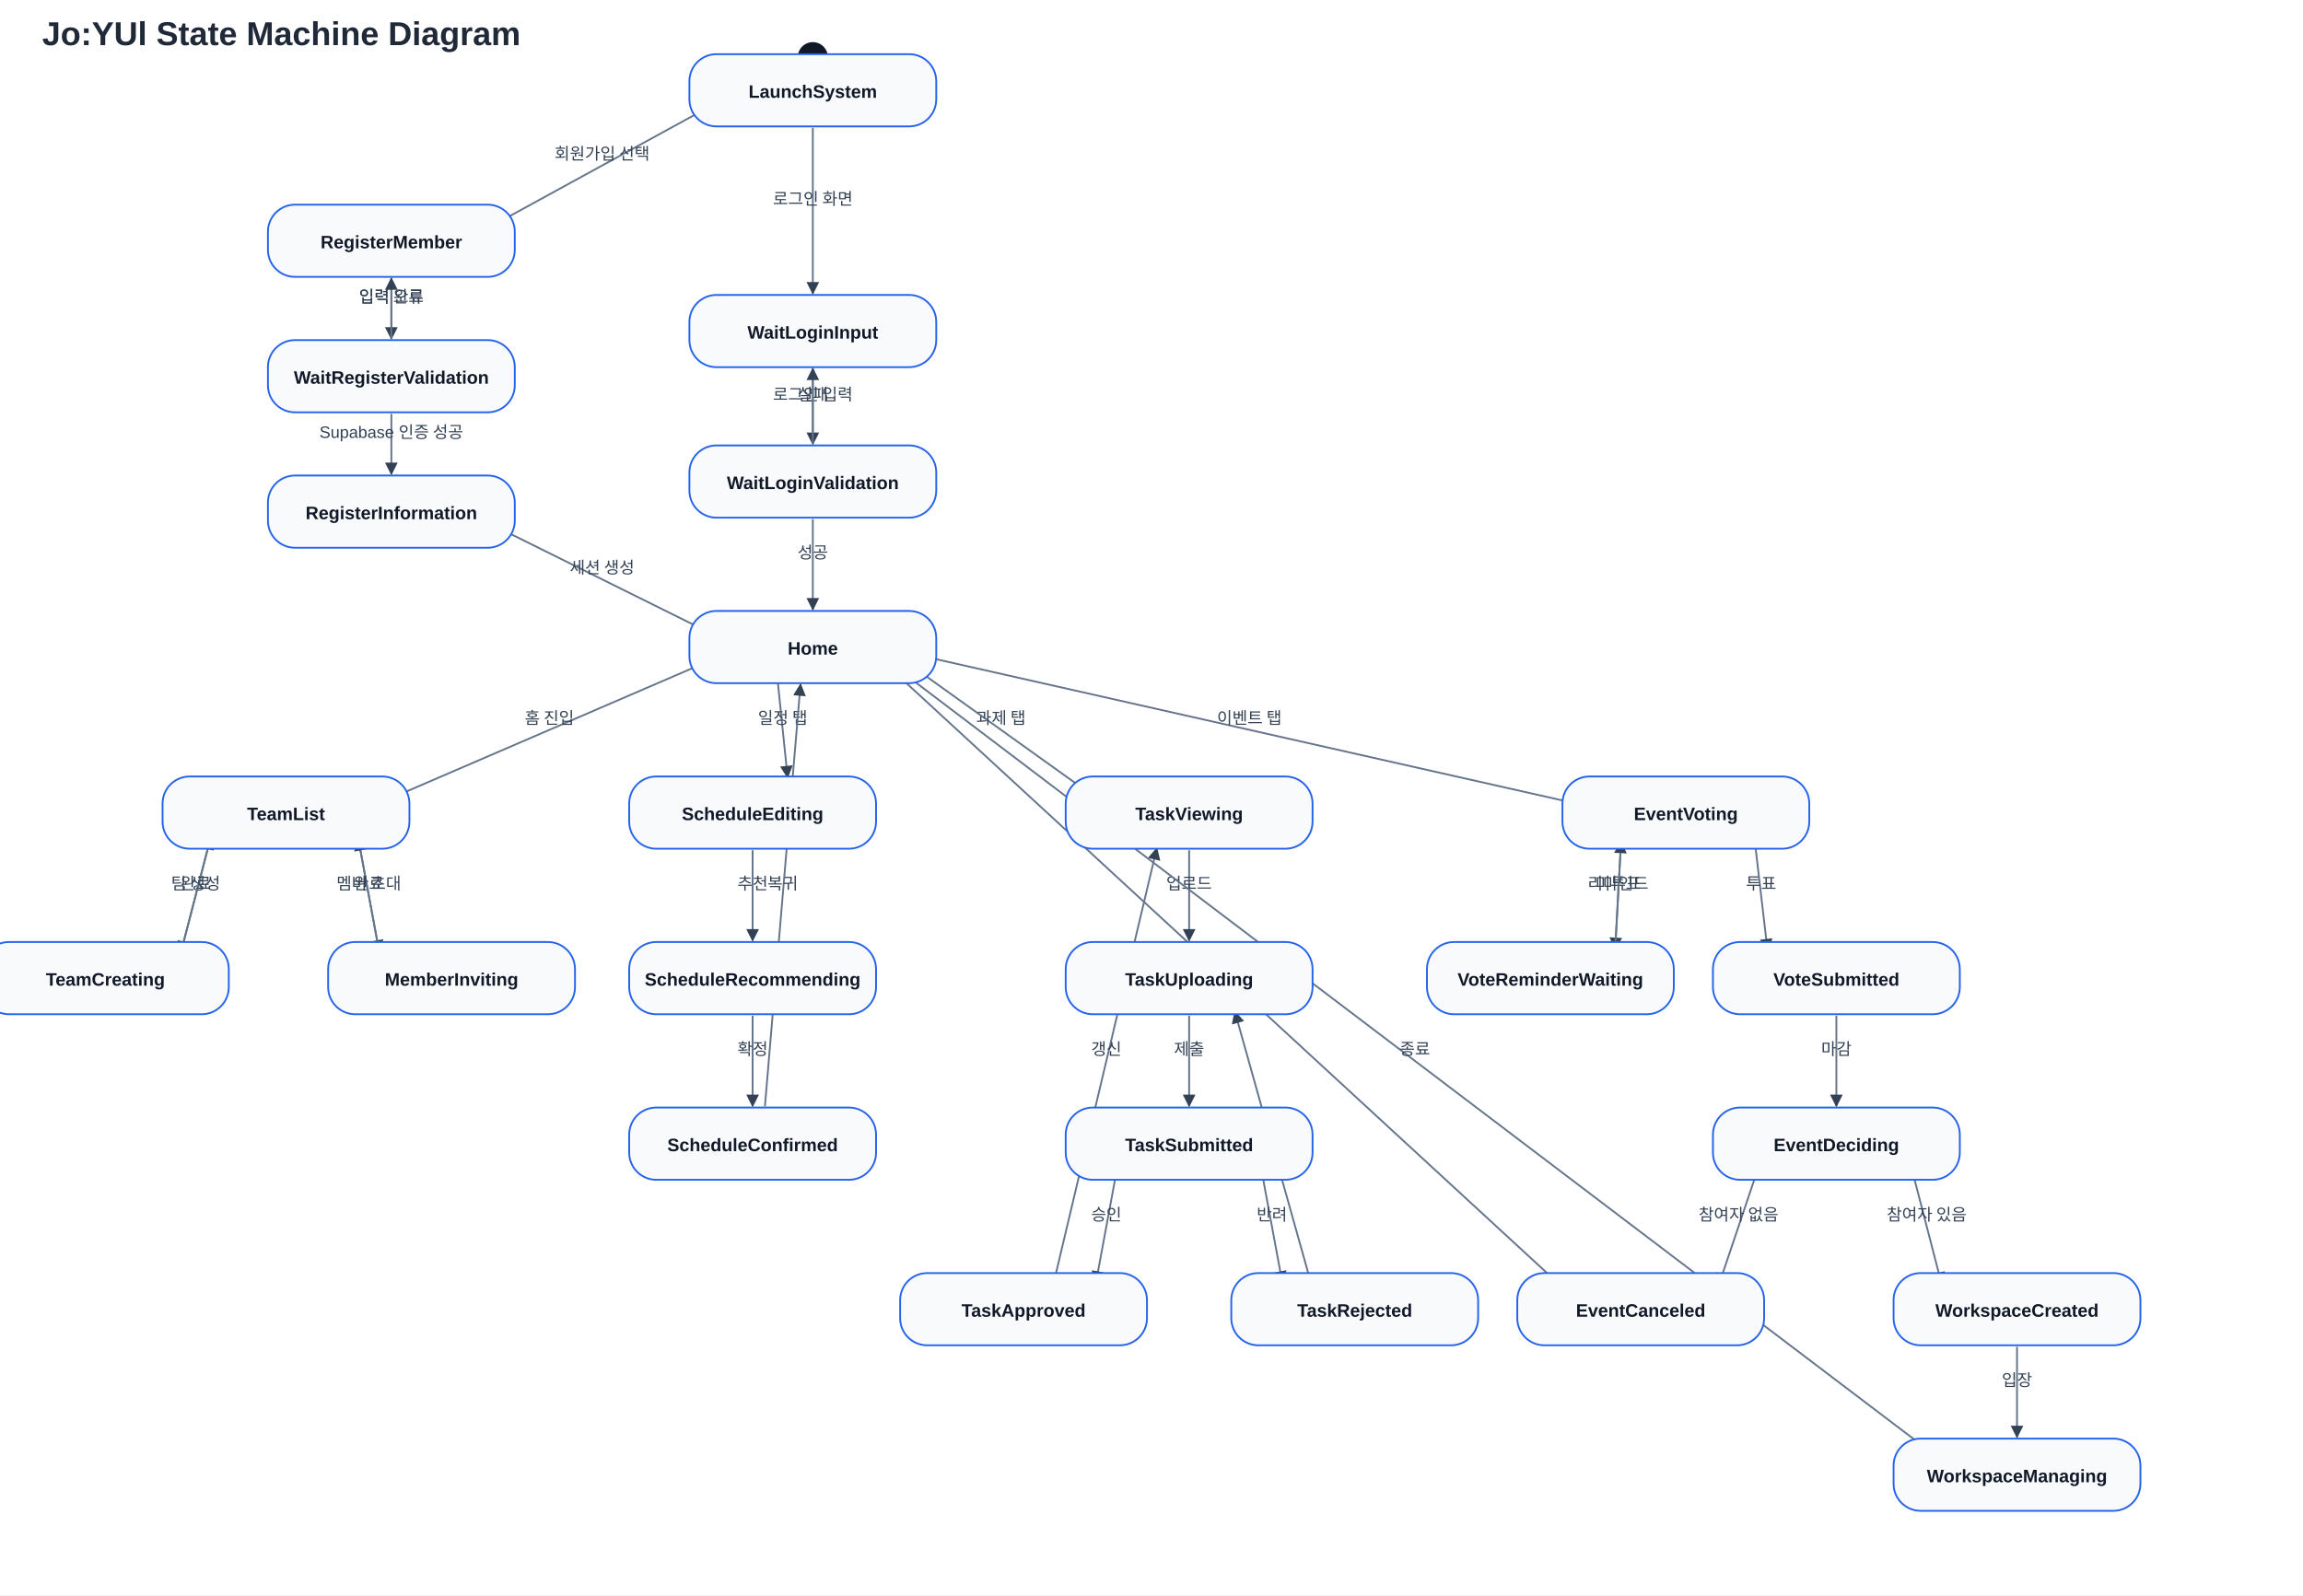
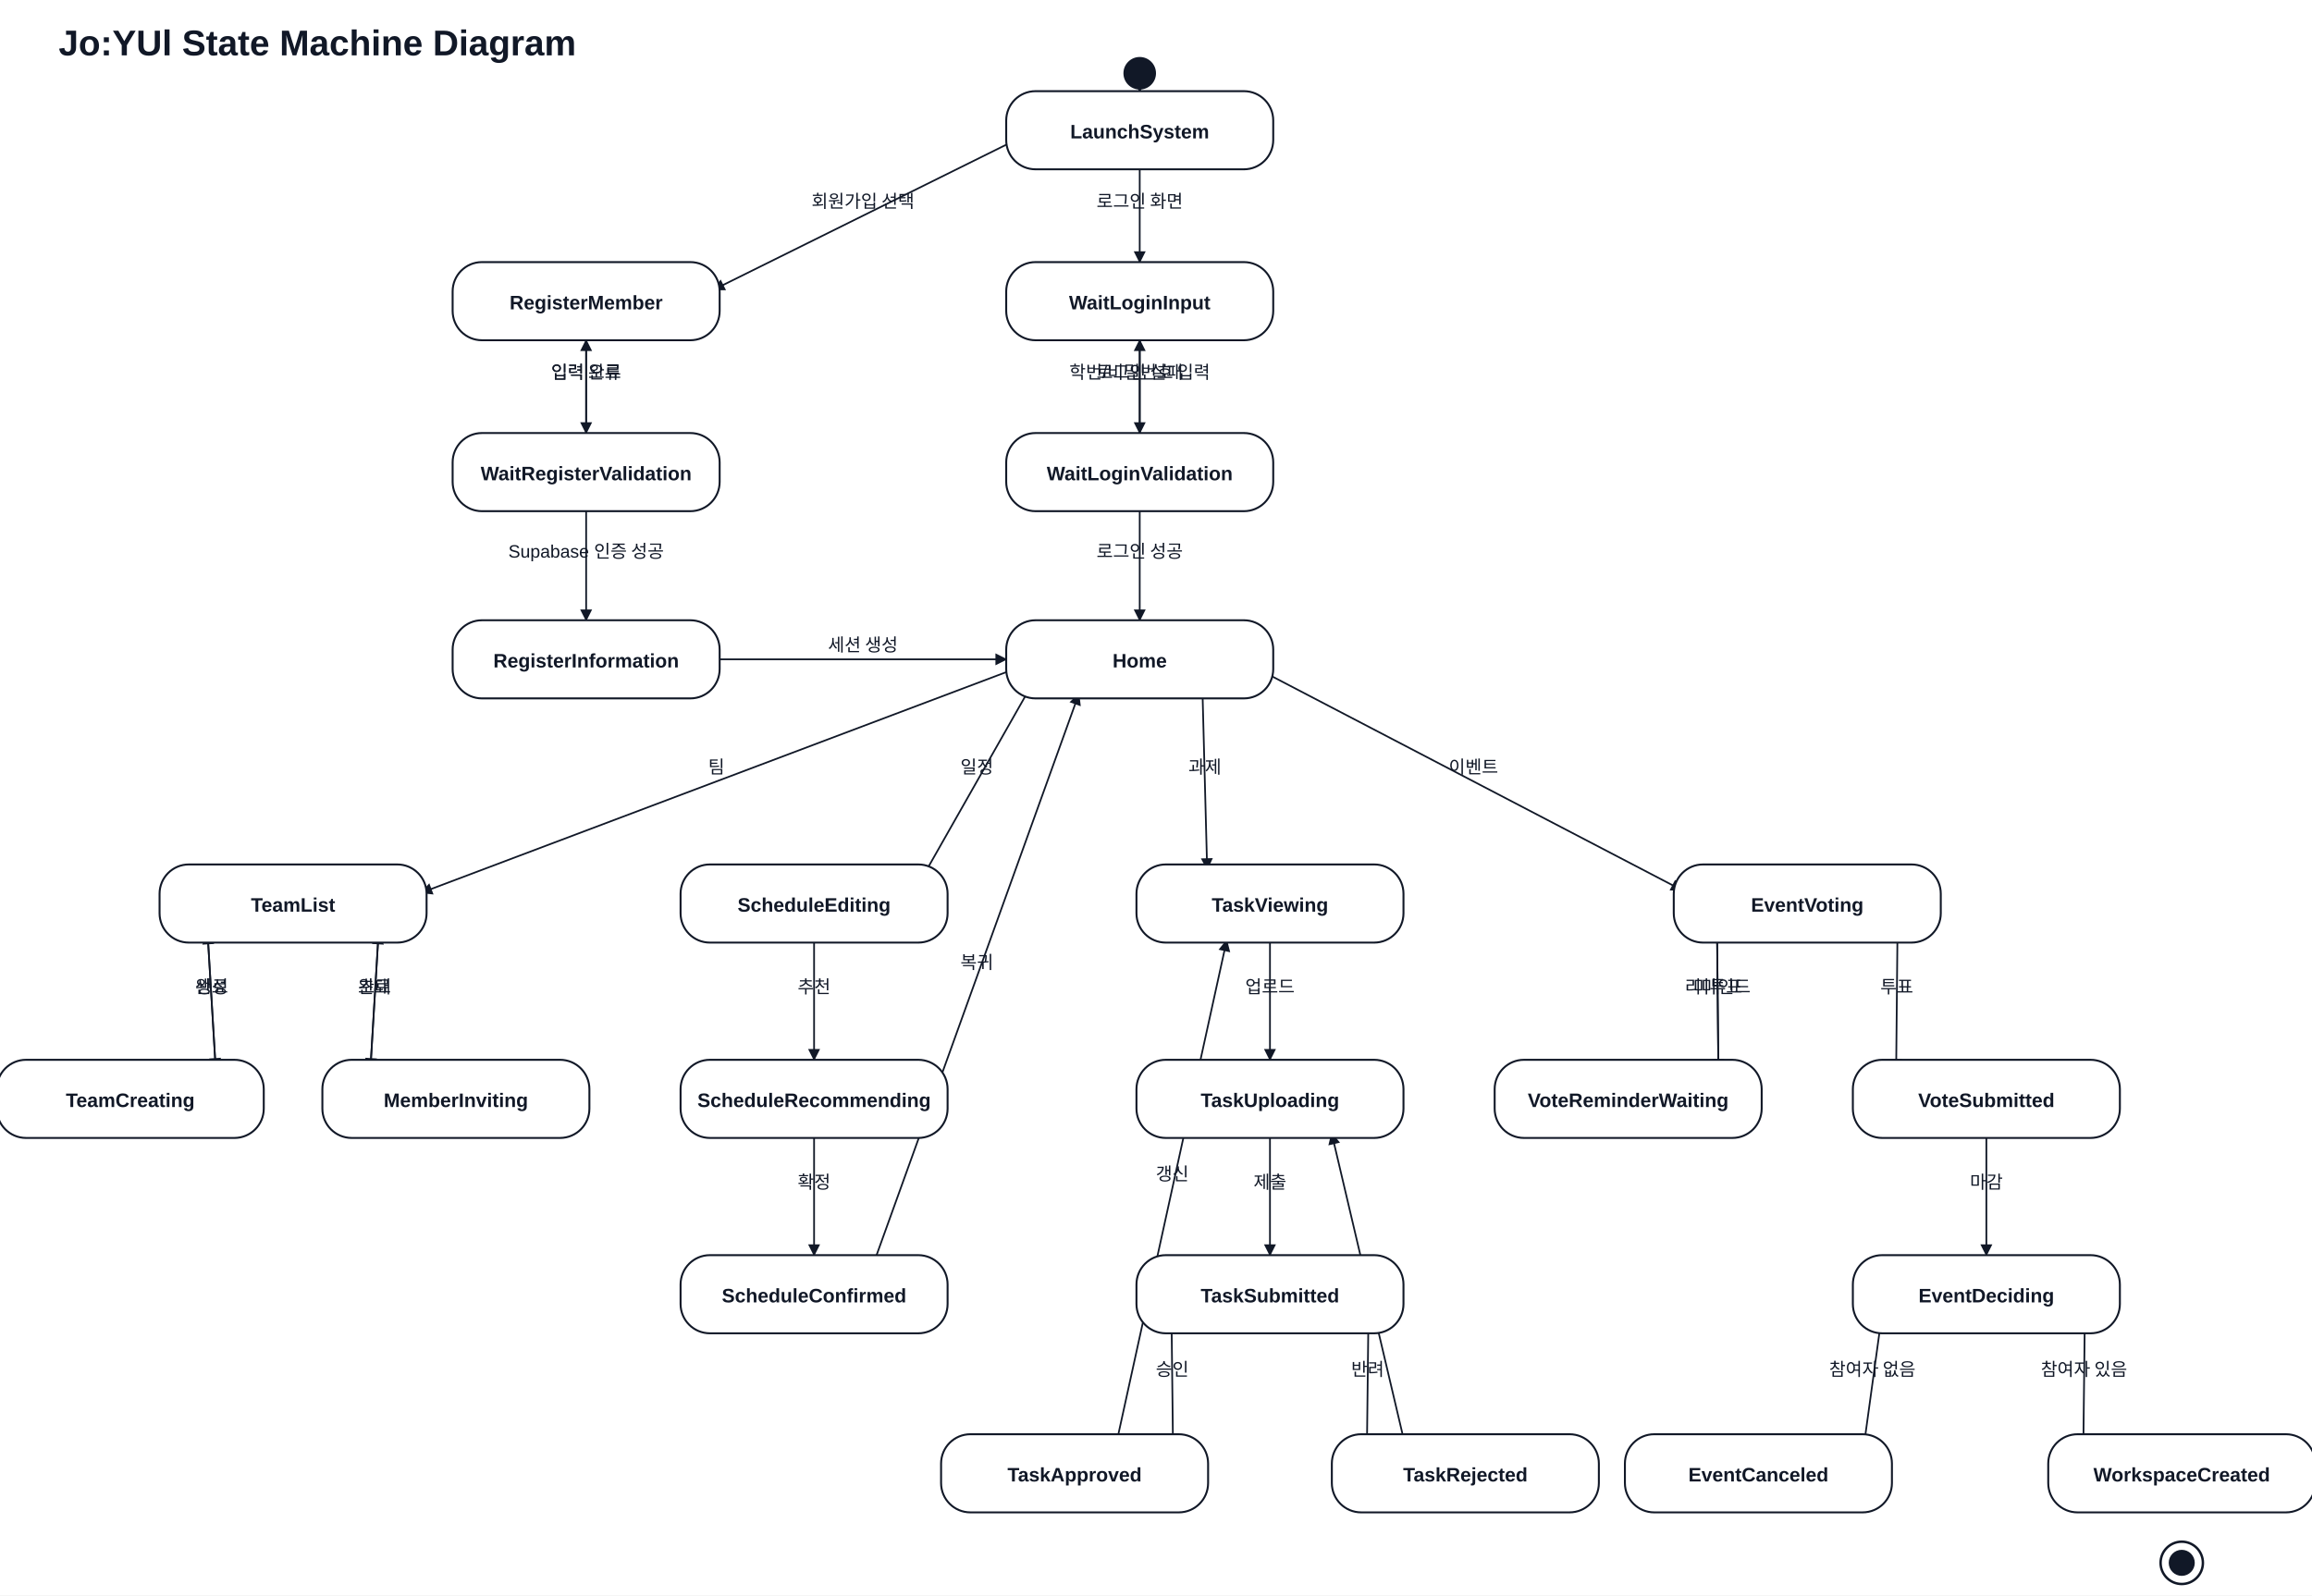
- <svg xmlns="http://www.w3.org/2000/svg" width="1530" height="1060" viewBox="0 0 1530 1060">
+ <svg xmlns="http://www.w3.org/2000/svg" width="1420" height="980" viewBox="0 0 1420 980">
  <defs>
-     <marker id="arrow" viewBox="0 0 10 10" refX="9" refY="5" markerWidth="7" markerHeight="7" orient="auto-start-reverse">
-       <path d="M0 0 L10 5 L0 10 z" fill="#334155" />
+     <marker id="arrow" viewBox="0 0 10 10" refX="9" refY="5" markerWidth="7" markerHeight="7" orient="auto">
+       <path d="M0 0 L10 5 L0 10 z" fill="#111827" />
    </marker>
  </defs>
  <rect width="100%" height="100%" fill="#ffffff" />
-   <text x="28" y="30" font-family="Arial, sans-serif" font-size="22" font-weight="700" fill="#1f2937">Jo:YUl State Machine Diagram</text>
-   <circle cx="540" cy="38" r="10" fill="#111827" />
-   <line x1="475.962" y1="68.408" x2="324.038" y2="151.592" stroke="#64748b" stroke-width="1.2" marker-end="url(#arrow)" />
-   <text x="400" y="106" text-anchor="middle" font-family="Arial, sans-serif" font-size="11" fill="#334155">회원가입 선택</text>
-   <line x1="260" y1="185" x2="260" y2="225" stroke="#64748b" stroke-width="1.2" marker-end="url(#arrow)" />
-   <text x="260" y="201" text-anchor="middle" font-family="Arial, sans-serif" font-size="11" fill="#334155">입력 완료</text>
-   <line x1="260" y1="225" x2="260" y2="185" stroke="#64748b" stroke-width="1.2" marker-end="url(#arrow)" />
-   <text x="260" y="201" text-anchor="middle" font-family="Arial, sans-serif" font-size="11" fill="#334155">입력 오류</text>
-   <line x1="260" y1="275" x2="260" y2="315" stroke="#64748b" stroke-width="1.2" marker-end="url(#arrow)" />
-   <text x="260" y="291" text-anchor="middle" font-family="Arial, sans-serif" font-size="11" fill="#334155">Supabase 인증 성공</text>
-   <line x1="324.738" y1="347.65" x2="475.262" y2="422.35" stroke="#64748b" stroke-width="1.2" marker-end="url(#arrow)" />
-   <text x="400" y="381" text-anchor="middle" font-family="Arial, sans-serif" font-size="11" fill="#334155">세션 생성</text>
-   <line x1="540" y1="85" x2="540" y2="195" stroke="#64748b" stroke-width="1.2" marker-end="url(#arrow)" />
-   <text x="540" y="136" text-anchor="middle" font-family="Arial, sans-serif" font-size="11" fill="#334155">로그인 화면</text>
-   <line x1="540" y1="245" x2="540" y2="295" stroke="#64748b" stroke-width="1.2" marker-end="url(#arrow)" />
-   <text x="540" y="266" text-anchor="middle" font-family="Arial, sans-serif" font-size="11" fill="#334155">로그인 입력</text>
-   <line x1="540" y1="295" x2="540" y2="245" stroke="#64748b" stroke-width="1.2" marker-end="url(#arrow)" />
-   <text x="540" y="266" text-anchor="middle" font-family="Arial, sans-serif" font-size="11" fill="#334155">실패</text>
-   <line x1="540" y1="345" x2="540" y2="405" stroke="#64748b" stroke-width="1.2" marker-end="url(#arrow)" />
-   <text x="540" y="371" text-anchor="middle" font-family="Arial, sans-serif" font-size="11" fill="#334155">성공</text>
-   <line x1="475.128" y1="437.496" x2="254.872" y2="532.504" stroke="#64748b" stroke-width="1.2" marker-end="url(#arrow)" />
-   <text x="365" y="481" text-anchor="middle" font-family="Arial, sans-serif" font-size="11" fill="#334155">홈 진입</text>
-   <line x1="139.874" y1="556.893" x2="120.126" y2="633.107" stroke="#64748b" stroke-width="1.2" marker-end="url(#arrow)" />
-   <text x="130" y="591" text-anchor="middle" font-family="Arial, sans-serif" font-size="11" fill="#334155">팀 생성</text>
-   <line x1="238.083" y1="557.678" x2="251.917" y2="632.322" stroke="#64748b" stroke-width="1.2" marker-end="url(#arrow)" />
-   <text x="245" y="591" text-anchor="middle" font-family="Arial, sans-serif" font-size="11" fill="#334155">멤버 초대</text>
-   <line x1="120.126" y1="633.107" x2="139.874" y2="556.893" stroke="#64748b" stroke-width="1.2" marker-end="url(#arrow)" />
-   <text x="130" y="591" text-anchor="middle" font-family="Arial, sans-serif" font-size="11" fill="#334155">완료</text>
-   <line x1="251.917" y1="632.322" x2="238.083" y2="557.678" stroke="#64748b" stroke-width="1.2" marker-end="url(#arrow)" />
-   <text x="245" y="591" text-anchor="middle" font-family="Arial, sans-serif" font-size="11" fill="#334155">완료</text>
-   <line x1="516.761" y1="453.495" x2="523.239" y2="516.505" stroke="#64748b" stroke-width="1.2" marker-end="url(#arrow)" />
-   <text x="520" y="481" text-anchor="middle" font-family="Arial, sans-serif" font-size="11" fill="#334155">일정 탭</text>
-   <line x1="500" y1="565" x2="500" y2="625" stroke="#64748b" stroke-width="1.2" marker-end="url(#arrow)" />
-   <text x="500" y="591" text-anchor="middle" font-family="Arial, sans-serif" font-size="11" fill="#334155">추천</text>
-   <line x1="500" y1="675" x2="500" y2="735" stroke="#64748b" stroke-width="1.2" marker-end="url(#arrow)" />
-   <text x="500" y="701" text-anchor="middle" font-family="Arial, sans-serif" font-size="11" fill="#334155">확정</text>
-   <line x1="508.183" y1="735.182" x2="531.817" y2="454.818" stroke="#64748b" stroke-width="1.2" marker-end="url(#arrow)" />
-   <text x="520" y="591" text-anchor="middle" font-family="Arial, sans-serif" font-size="11" fill="#334155">복귀</text>
-   <line x1="602.241" y1="440.068" x2="727.759" y2="529.932" stroke="#64748b" stroke-width="1.2" marker-end="url(#arrow)" />
-   <text x="665" y="481" text-anchor="middle" font-family="Arial, sans-serif" font-size="11" fill="#334155">과제 탭</text>
-   <line x1="790" y1="565" x2="790" y2="625" stroke="#64748b" stroke-width="1.2" marker-end="url(#arrow)" />
-   <text x="790" y="591" text-anchor="middle" font-family="Arial, sans-serif" font-size="11" fill="#334155">업로드</text>
-   <line x1="790" y1="675" x2="790" y2="735" stroke="#64748b" stroke-width="1.2" marker-end="url(#arrow)" />
-   <text x="790" y="701" text-anchor="middle" font-family="Arial, sans-serif" font-size="11" fill="#334155">제출</text>
-   <line x1="741.917" y1="777.678" x2="728.083" y2="852.322" stroke="#64748b" stroke-width="1.2" marker-end="url(#arrow)" />
-   <text x="735" y="811" text-anchor="middle" font-family="Arial, sans-serif" font-size="11" fill="#334155">승인</text>
-   <line x1="838.083" y1="777.678" x2="851.917" y2="852.322" stroke="#64748b" stroke-width="1.2" marker-end="url(#arrow)" />
-   <text x="845" y="811" text-anchor="middle" font-family="Arial, sans-serif" font-size="11" fill="#334155">반려</text>
-   <line x1="869.589" y1="847.639" x2="820.411" y2="672.361" stroke="#64748b" stroke-width="1.2" marker-end="url(#arrow)" />
-   <text x="845" y="756" text-anchor="middle" font-family="Arial, sans-serif" font-size="11" fill="#334155">재제출</text>
-   <line x1="701.503" y1="846.283" x2="768.497" y2="563.717" stroke="#64748b" stroke-width="1.2" marker-end="url(#arrow)" />
-   <text x="735" y="701" text-anchor="middle" font-family="Arial, sans-serif" font-size="11" fill="#334155">갱신</text>
-   <line x1="606.809" y1="434.658" x2="1053.191" y2="535.342" stroke="#64748b" stroke-width="1.2" marker-end="url(#arrow)" />
-   <text x="830" y="481" text-anchor="middle" font-family="Arial, sans-serif" font-size="11" fill="#334155">이벤트 탭</text>
-   <line x1="1076.94" y1="559.349" x2="1073.06" y2="630.651" stroke="#64748b" stroke-width="1.2" marker-end="url(#arrow)" />
-   <text x="1075" y="591" text-anchor="middle" font-family="Arial, sans-serif" font-size="11" fill="#334155">미투표</text>
-   <line x1="1073.06" y1="630.651" x2="1076.94" y2="559.349" stroke="#64748b" stroke-width="1.2" marker-end="url(#arrow)" />
-   <text x="1075" y="591" text-anchor="middle" font-family="Arial, sans-serif" font-size="11" fill="#334155">리마인드</text>
-   <line x1="1165.742" y1="558.499" x2="1174.258" y2="631.501" stroke="#64748b" stroke-width="1.2" marker-end="url(#arrow)" />
-   <text x="1170" y="591" text-anchor="middle" font-family="Arial, sans-serif" font-size="11" fill="#334155">투표</text>
-   <line x1="1220" y1="675" x2="1220" y2="735" stroke="#64748b" stroke-width="1.2" marker-end="url(#arrow)" />
-   <text x="1220" y="701" text-anchor="middle" font-family="Arial, sans-serif" font-size="11" fill="#334155">마감</text>
-   <line x1="1168.09" y1="776.149" x2="1141.91" y2="853.851" stroke="#64748b" stroke-width="1.2" marker-end="url(#arrow)" />
-   <text x="1155" y="811" text-anchor="middle" font-family="Arial, sans-serif" font-size="11" fill="#334155">참여자 없음</text>
-   <line x1="1270.126" y1="776.893" x2="1289.874" y2="853.107" stroke="#64748b" stroke-width="1.2" marker-end="url(#arrow)" />
-   <text x="1280" y="811" text-anchor="middle" font-family="Arial, sans-serif" font-size="11" fill="#334155">참여자 있음</text>
-   <line x1="1340" y1="895" x2="1340" y2="955" stroke="#64748b" stroke-width="1.2" marker-end="url(#arrow)" />
-   <text x="1340" y="921" text-anchor="middle" font-family="Arial, sans-serif" font-size="11" fill="#334155">입장</text>
-   <line x1="1283.965" y1="965.837" x2="596.035" y2="444.163" stroke="#64748b" stroke-width="1.2" marker-end="url(#arrow)" />
-   <text x="940" y="701" text-anchor="middle" font-family="Arial, sans-serif" font-size="11" fill="#334155">종료</text>
-   <line x1="1036.901" y1="854.383" x2="593.099" y2="445.617" stroke="#64748b" stroke-width="1.2" marker-end="url(#arrow)" />
-   <text x="815" y="646" text-anchor="middle" font-family="Arial, sans-serif" font-size="11" fill="#334155">취소</text>
-   <rect x="458" y="36" width="164" height="48" rx="18" fill="#f8fafc" stroke="#2563eb" stroke-width="1.2" />
-   <text x="540" y="65" text-anchor="middle" font-family="Arial, sans-serif" font-size="12" font-weight="700" fill="#111827">LaunchSystem</text>
-   <rect x="178" y="136" width="164" height="48" rx="18" fill="#f8fafc" stroke="#2563eb" stroke-width="1.2" />
-   <text x="260" y="165" text-anchor="middle" font-family="Arial, sans-serif" font-size="12" font-weight="700" fill="#111827">RegisterMember</text>
-   <rect x="178" y="226" width="164" height="48" rx="18" fill="#f8fafc" stroke="#2563eb" stroke-width="1.2" />
-   <text x="260" y="255" text-anchor="middle" font-family="Arial, sans-serif" font-size="12" font-weight="700" fill="#111827">WaitRegisterValidation</text>
-   <rect x="178" y="316" width="164" height="48" rx="18" fill="#f8fafc" stroke="#2563eb" stroke-width="1.2" />
-   <text x="260" y="345" text-anchor="middle" font-family="Arial, sans-serif" font-size="12" font-weight="700" fill="#111827">RegisterInformation</text>
-   <rect x="458" y="196" width="164" height="48" rx="18" fill="#f8fafc" stroke="#2563eb" stroke-width="1.2" />
-   <text x="540" y="225" text-anchor="middle" font-family="Arial, sans-serif" font-size="12" font-weight="700" fill="#111827">WaitLoginInput</text>
-   <rect x="458" y="296" width="164" height="48" rx="18" fill="#f8fafc" stroke="#2563eb" stroke-width="1.2" />
-   <text x="540" y="325" text-anchor="middle" font-family="Arial, sans-serif" font-size="12" font-weight="700" fill="#111827">WaitLoginValidation</text>
-   <rect x="458" y="406" width="164" height="48" rx="18" fill="#f8fafc" stroke="#2563eb" stroke-width="1.2" />
-   <text x="540" y="435" text-anchor="middle" font-family="Arial, sans-serif" font-size="12" font-weight="700" fill="#111827">Home</text>
-   <rect x="108" y="516" width="164" height="48" rx="18" fill="#f8fafc" stroke="#2563eb" stroke-width="1.2" />
-   <text x="190" y="545" text-anchor="middle" font-family="Arial, sans-serif" font-size="12" font-weight="700" fill="#111827">TeamList</text>
-   <rect x="-12" y="626" width="164" height="48" rx="18" fill="#f8fafc" stroke="#2563eb" stroke-width="1.2" />
-   <text x="70" y="655" text-anchor="middle" font-family="Arial, sans-serif" font-size="12" font-weight="700" fill="#111827">TeamCreating</text>
-   <rect x="218" y="626" width="164" height="48" rx="18" fill="#f8fafc" stroke="#2563eb" stroke-width="1.2" />
-   <text x="300" y="655" text-anchor="middle" font-family="Arial, sans-serif" font-size="12" font-weight="700" fill="#111827">MemberInviting</text>
-   <rect x="418" y="516" width="164" height="48" rx="18" fill="#f8fafc" stroke="#2563eb" stroke-width="1.2" />
-   <text x="500" y="545" text-anchor="middle" font-family="Arial, sans-serif" font-size="12" font-weight="700" fill="#111827">ScheduleEditing</text>
-   <rect x="418" y="626" width="164" height="48" rx="18" fill="#f8fafc" stroke="#2563eb" stroke-width="1.2" />
-   <text x="500" y="655" text-anchor="middle" font-family="Arial, sans-serif" font-size="12" font-weight="700" fill="#111827">ScheduleRecommending</text>
-   <rect x="418" y="736" width="164" height="48" rx="18" fill="#f8fafc" stroke="#2563eb" stroke-width="1.2" />
-   <text x="500" y="765" text-anchor="middle" font-family="Arial, sans-serif" font-size="12" font-weight="700" fill="#111827">ScheduleConfirmed</text>
-   <rect x="708" y="516" width="164" height="48" rx="18" fill="#f8fafc" stroke="#2563eb" stroke-width="1.2" />
-   <text x="790" y="545" text-anchor="middle" font-family="Arial, sans-serif" font-size="12" font-weight="700" fill="#111827">TaskViewing</text>
-   <rect x="708" y="626" width="164" height="48" rx="18" fill="#f8fafc" stroke="#2563eb" stroke-width="1.2" />
-   <text x="790" y="655" text-anchor="middle" font-family="Arial, sans-serif" font-size="12" font-weight="700" fill="#111827">TaskUploading</text>
-   <rect x="708" y="736" width="164" height="48" rx="18" fill="#f8fafc" stroke="#2563eb" stroke-width="1.2" />
-   <text x="790" y="765" text-anchor="middle" font-family="Arial, sans-serif" font-size="12" font-weight="700" fill="#111827">TaskSubmitted</text>
-   <rect x="598" y="846" width="164" height="48" rx="18" fill="#f8fafc" stroke="#2563eb" stroke-width="1.2" />
-   <text x="680" y="875" text-anchor="middle" font-family="Arial, sans-serif" font-size="12" font-weight="700" fill="#111827">TaskApproved</text>
-   <rect x="818" y="846" width="164" height="48" rx="18" fill="#f8fafc" stroke="#2563eb" stroke-width="1.2" />
-   <text x="900" y="875" text-anchor="middle" font-family="Arial, sans-serif" font-size="12" font-weight="700" fill="#111827">TaskRejected</text>
-   <rect x="1038" y="516" width="164" height="48" rx="18" fill="#f8fafc" stroke="#2563eb" stroke-width="1.2" />
-   <text x="1120" y="545" text-anchor="middle" font-family="Arial, sans-serif" font-size="12" font-weight="700" fill="#111827">EventVoting</text>
-   <rect x="948" y="626" width="164" height="48" rx="18" fill="#f8fafc" stroke="#2563eb" stroke-width="1.2" />
-   <text x="1030" y="655" text-anchor="middle" font-family="Arial, sans-serif" font-size="12" font-weight="700" fill="#111827">VoteReminderWaiting</text>
-   <rect x="1138" y="626" width="164" height="48" rx="18" fill="#f8fafc" stroke="#2563eb" stroke-width="1.2" />
-   <text x="1220" y="655" text-anchor="middle" font-family="Arial, sans-serif" font-size="12" font-weight="700" fill="#111827">VoteSubmitted</text>
-   <rect x="1138" y="736" width="164" height="48" rx="18" fill="#f8fafc" stroke="#2563eb" stroke-width="1.2" />
-   <text x="1220" y="765" text-anchor="middle" font-family="Arial, sans-serif" font-size="12" font-weight="700" fill="#111827">EventDeciding</text>
-   <rect x="1008" y="846" width="164" height="48" rx="18" fill="#f8fafc" stroke="#2563eb" stroke-width="1.2" />
-   <text x="1090" y="875" text-anchor="middle" font-family="Arial, sans-serif" font-size="12" font-weight="700" fill="#111827">EventCanceled</text>
-   <rect x="1258" y="846" width="164" height="48" rx="18" fill="#f8fafc" stroke="#2563eb" stroke-width="1.2" />
-   <text x="1340" y="875" text-anchor="middle" font-family="Arial, sans-serif" font-size="12" font-weight="700" fill="#111827">WorkspaceCreated</text>
-   <rect x="1258" y="956" width="164" height="48" rx="18" fill="#f8fafc" stroke="#2563eb" stroke-width="1.2" />
-   <text x="1340" y="985" text-anchor="middle" font-family="Arial, sans-serif" font-size="12" font-weight="700" fill="#111827">WorkspaceManaging</text>
+   <text x="36" y="34" font-family="Arial, sans-serif" font-size="22" font-weight="700" fill="#111827">Jo:YUl State Machine Diagram</text>
+   <circle cx="700" cy="45" r="10" fill="#111827" />
+   <line x1="700" y1="55" x2="700" y2="56" stroke="#111827" stroke-width="1.2" marker-end="url(#arrow)" />
+   <line x1="700" y1="104" x2="700" y2="161" stroke="#111827" stroke-width="1.05" marker-end="url(#arrow)" />
+   <text x="700" y="127.5" text-anchor="middle" font-family="Arial, sans-serif" font-size="11" fill="#111827">로그인 화면</text>
+   <line x1="621.651" y1="87.082" x2="438.349" y2="177.918" stroke="#111827" stroke-width="1.05" marker-end="url(#arrow)" />
+   <text x="530" y="127.5" text-anchor="middle" font-family="Arial, sans-serif" font-size="11" fill="#111827">회원가입 선택</text>
+   <line x1="360" y1="209" x2="360" y2="266" stroke="#111827" stroke-width="1.05" marker-end="url(#arrow)" />
+   <text x="360" y="232.5" text-anchor="middle" font-family="Arial, sans-serif" font-size="11" fill="#111827">입력 완료</text>
+   <line x1="360" y1="266" x2="360" y2="209" stroke="#111827" stroke-width="1.05" marker-end="url(#arrow)" />
+   <text x="360" y="232.5" text-anchor="middle" font-family="Arial, sans-serif" font-size="11" fill="#111827">입력 오류</text>
+   <line x1="360" y1="314" x2="360" y2="381" stroke="#111827" stroke-width="1.05" marker-end="url(#arrow)" />
+   <text x="360" y="342.5" text-anchor="middle" font-family="Arial, sans-serif" font-size="11" fill="#111827">Supabase 인증 성공</text>
+   <line x1="442" y1="405" x2="618" y2="405" stroke="#111827" stroke-width="1.05" marker-end="url(#arrow)" />
+   <text x="530" y="400" text-anchor="middle" font-family="Arial, sans-serif" font-size="11" fill="#111827">세션 생성</text>
+   <line x1="700" y1="209" x2="700" y2="266" stroke="#111827" stroke-width="1.05" marker-end="url(#arrow)" />
+   <text x="700" y="232.5" text-anchor="middle" font-family="Arial, sans-serif" font-size="11" fill="#111827">학번/비밀번호 입력</text>
+   <line x1="700" y1="266" x2="700" y2="209" stroke="#111827" stroke-width="1.05" marker-end="url(#arrow)" />
+   <text x="700" y="232.5" text-anchor="middle" font-family="Arial, sans-serif" font-size="11" fill="#111827">로그인 실패</text>
+   <line x1="700" y1="314" x2="700" y2="381" stroke="#111827" stroke-width="1.05" marker-end="url(#arrow)" />
+   <text x="700" y="342.5" text-anchor="middle" font-family="Arial, sans-serif" font-size="11" fill="#111827">로그인 성공</text>
+   <line x1="621.212" y1="411.652" x2="258.788" y2="548.348" stroke="#111827" stroke-width="1.05" marker-end="url(#arrow)" />
+   <text x="440" y="475" text-anchor="middle" font-family="Arial, sans-serif" font-size="11" fill="#111827">팀</text>
+   <line x1="127.505" y1="573.437" x2="132.495" y2="656.563" stroke="#111827" stroke-width="1.05" marker-end="url(#arrow)" />
+   <text x="130" y="610" text-anchor="middle" font-family="Arial, sans-serif" font-size="11" fill="#111827">생성</text>
+   <line x1="132.495" y1="656.563" x2="127.505" y2="573.437" stroke="#111827" stroke-width="1.05" marker-end="url(#arrow)" />
+   <text x="130" y="610" text-anchor="middle" font-family="Arial, sans-serif" font-size="11" fill="#111827">완료</text>
+   <line x1="232.495" y1="573.437" x2="227.505" y2="656.563" stroke="#111827" stroke-width="1.05" marker-end="url(#arrow)" />
+   <text x="230" y="610" text-anchor="middle" font-family="Arial, sans-serif" font-size="11" fill="#111827">초대</text>
+   <line x1="227.505" y1="656.563" x2="232.495" y2="573.437" stroke="#111827" stroke-width="1.05" marker-end="url(#arrow)" />
+   <text x="230" y="610" text-anchor="middle" font-family="Arial, sans-serif" font-size="11" fill="#111827">완료</text>
+   <line x1="634.4" y1="419.4" x2="565.6" y2="540.6" stroke="#111827" stroke-width="1.05" marker-end="url(#arrow)" />
+   <text x="600" y="475" text-anchor="middle" font-family="Arial, sans-serif" font-size="11" fill="#111827">일정</text>
+   <line x1="500" y1="579" x2="500" y2="651" stroke="#111827" stroke-width="1.05" marker-end="url(#arrow)" />
+   <text x="500" y="610" text-anchor="middle" font-family="Arial, sans-serif" font-size="11" fill="#111827">추천</text>
+   <line x1="500" y1="699" x2="500" y2="771" stroke="#111827" stroke-width="1.05" marker-end="url(#arrow)" />
+   <text x="500" y="730" text-anchor="middle" font-family="Arial, sans-serif" font-size="11" fill="#111827">확정</text>
+   <line x1="537.418" y1="773.644" x2="662.582" y2="426.356" stroke="#111827" stroke-width="1.05" marker-end="url(#arrow)" />
+   <text x="600" y="595" text-anchor="middle" font-family="Arial, sans-serif" font-size="11" fill="#111827">복귀</text>
+   <line x1="738.588" y1="426.176" x2="741.412" y2="533.824" stroke="#111827" stroke-width="1.05" marker-end="url(#arrow)" />
+   <text x="740" y="475" text-anchor="middle" font-family="Arial, sans-serif" font-size="11" fill="#111827">과제</text>
+   <line x1="780" y1="579" x2="780" y2="651" stroke="#111827" stroke-width="1.05" marker-end="url(#arrow)" />
+   <text x="780" y="610" text-anchor="middle" font-family="Arial, sans-serif" font-size="11" fill="#111827">업로드</text>
+   <line x1="780" y1="699" x2="780" y2="771" stroke="#111827" stroke-width="1.05" marker-end="url(#arrow)" />
+   <text x="780" y="730" text-anchor="middle" font-family="Arial, sans-serif" font-size="11" fill="#111827">제출</text>
+   <line x1="719.553" y1="811.217" x2="720.447" y2="888.783" stroke="#111827" stroke-width="1.05" marker-end="url(#arrow)" />
+   <text x="720" y="845" text-anchor="middle" font-family="Arial, sans-serif" font-size="11" fill="#111827">승인</text>
+   <line x1="840.447" y1="811.217" x2="839.553" y2="888.783" stroke="#111827" stroke-width="1.05" marker-end="url(#arrow)" />
+   <text x="840" y="845" text-anchor="middle" font-family="Arial, sans-serif" font-size="11" fill="#111827">반려</text>
+   <line x1="862.07" y1="883.722" x2="817.93" y2="696.278" stroke="#111827" stroke-width="1.05" marker-end="url(#arrow)" />
+   <text x="840" y="785" text-anchor="middle" font-family="Arial, sans-serif" font-size="11" fill="#111827">재제출</text>
+   <line x1="686.595" y1="882.297" x2="753.405" y2="577.703" stroke="#111827" stroke-width="1.05" marker-end="url(#arrow)" />
+   <text x="720" y="725" text-anchor="middle" font-family="Arial, sans-serif" font-size="11" fill="#111827">갱신</text>
+   <line x1="777.008" y1="413.246" x2="1032.992" y2="546.754" stroke="#111827" stroke-width="1.05" marker-end="url(#arrow)" />
+   <text x="905" y="475" text-anchor="middle" font-family="Arial, sans-serif" font-size="11" fill="#111827">이벤트</text>
+   <line x1="1054.591" y1="572.692" x2="1055.409" y2="657.308" stroke="#111827" stroke-width="1.05" marker-end="url(#arrow)" />
+   <text x="1055" y="610" text-anchor="middle" font-family="Arial, sans-serif" font-size="11" fill="#111827">미투표</text>
+   <line x1="1055.409" y1="657.308" x2="1054.591" y2="572.692" stroke="#111827" stroke-width="1.05" marker-end="url(#arrow)" />
+   <text x="1055" y="610" text-anchor="middle" font-family="Arial, sans-serif" font-size="11" fill="#111827">리마인드</text>
+   <line x1="1165.409" y1="572.692" x2="1164.591" y2="657.308" stroke="#111827" stroke-width="1.05" marker-end="url(#arrow)" />
+   <text x="1165" y="610" text-anchor="middle" font-family="Arial, sans-serif" font-size="11" fill="#111827">투표</text>
+   <line x1="1220" y1="699" x2="1220" y2="771" stroke="#111827" stroke-width="1.05" marker-end="url(#arrow)" />
+   <text x="1220" y="730" text-anchor="middle" font-family="Arial, sans-serif" font-size="11" fill="#111827">마감</text>
+   <line x1="1155.522" y1="809.828" x2="1144.478" y2="890.172" stroke="#111827" stroke-width="1.05" marker-end="url(#arrow)" />
+   <text x="1150" y="845" text-anchor="middle" font-family="Arial, sans-serif" font-size="11" fill="#111827">참여자 없음</text>
+   <line x1="1280.447" y1="811.217" x2="1279.553" y2="888.783" stroke="#111827" stroke-width="1.05" marker-end="url(#arrow)" />
+   <text x="1280" y="845" text-anchor="middle" font-family="Arial, sans-serif" font-size="11" fill="#111827">참여자 있음</text>
+   <rect x="618" y="56" width="164" height="48" rx="18" fill="#fff" stroke="#111827" stroke-width="1.2" />
+   <text x="700" y="85" text-anchor="middle" font-family="Arial, sans-serif" font-size="12" font-weight="700" fill="#111827">LaunchSystem</text>
+   <rect x="618" y="161" width="164" height="48" rx="18" fill="#fff" stroke="#111827" stroke-width="1.2" />
+   <text x="700" y="190" text-anchor="middle" font-family="Arial, sans-serif" font-size="12" font-weight="700" fill="#111827">WaitLoginInput</text>
+   <rect x="618" y="266" width="164" height="48" rx="18" fill="#fff" stroke="#111827" stroke-width="1.2" />
+   <text x="700" y="295" text-anchor="middle" font-family="Arial, sans-serif" font-size="12" font-weight="700" fill="#111827">WaitLoginValidation</text>
+   <rect x="618" y="381" width="164" height="48" rx="18" fill="#fff" stroke="#111827" stroke-width="1.2" />
+   <text x="700" y="410" text-anchor="middle" font-family="Arial, sans-serif" font-size="12" font-weight="700" fill="#111827">Home</text>
+   <rect x="278" y="161" width="164" height="48" rx="18" fill="#fff" stroke="#111827" stroke-width="1.2" />
+   <text x="360" y="190" text-anchor="middle" font-family="Arial, sans-serif" font-size="12" font-weight="700" fill="#111827">RegisterMember</text>
+   <rect x="278" y="266" width="164" height="48" rx="18" fill="#fff" stroke="#111827" stroke-width="1.2" />
+   <text x="360" y="295" text-anchor="middle" font-family="Arial, sans-serif" font-size="12" font-weight="700" fill="#111827">WaitRegisterValidation</text>
+   <rect x="278" y="381" width="164" height="48" rx="18" fill="#fff" stroke="#111827" stroke-width="1.2" />
+   <text x="360" y="410" text-anchor="middle" font-family="Arial, sans-serif" font-size="12" font-weight="700" fill="#111827">RegisterInformation</text>
+   <rect x="98" y="531" width="164" height="48" rx="18" fill="#fff" stroke="#111827" stroke-width="1.2" />
+   <text x="180" y="560" text-anchor="middle" font-family="Arial, sans-serif" font-size="12" font-weight="700" fill="#111827">TeamList</text>
+   <rect x="-2" y="651" width="164" height="48" rx="18" fill="#fff" stroke="#111827" stroke-width="1.2" />
+   <text x="80" y="680" text-anchor="middle" font-family="Arial, sans-serif" font-size="12" font-weight="700" fill="#111827">TeamCreating</text>
+   <rect x="198" y="651" width="164" height="48" rx="18" fill="#fff" stroke="#111827" stroke-width="1.2" />
+   <text x="280" y="680" text-anchor="middle" font-family="Arial, sans-serif" font-size="12" font-weight="700" fill="#111827">MemberInviting</text>
+   <rect x="418" y="531" width="164" height="48" rx="18" fill="#fff" stroke="#111827" stroke-width="1.2" />
+   <text x="500" y="560" text-anchor="middle" font-family="Arial, sans-serif" font-size="12" font-weight="700" fill="#111827">ScheduleEditing</text>
+   <rect x="418" y="651" width="164" height="48" rx="18" fill="#fff" stroke="#111827" stroke-width="1.2" />
+   <text x="500" y="680" text-anchor="middle" font-family="Arial, sans-serif" font-size="12" font-weight="700" fill="#111827">ScheduleRecommending</text>
+   <rect x="418" y="771" width="164" height="48" rx="18" fill="#fff" stroke="#111827" stroke-width="1.2" />
+   <text x="500" y="800" text-anchor="middle" font-family="Arial, sans-serif" font-size="12" font-weight="700" fill="#111827">ScheduleConfirmed</text>
+   <rect x="698" y="531" width="164" height="48" rx="18" fill="#fff" stroke="#111827" stroke-width="1.2" />
+   <text x="780" y="560" text-anchor="middle" font-family="Arial, sans-serif" font-size="12" font-weight="700" fill="#111827">TaskViewing</text>
+   <rect x="698" y="651" width="164" height="48" rx="18" fill="#fff" stroke="#111827" stroke-width="1.2" />
+   <text x="780" y="680" text-anchor="middle" font-family="Arial, sans-serif" font-size="12" font-weight="700" fill="#111827">TaskUploading</text>
+   <rect x="698" y="771" width="164" height="48" rx="18" fill="#fff" stroke="#111827" stroke-width="1.2" />
+   <text x="780" y="800" text-anchor="middle" font-family="Arial, sans-serif" font-size="12" font-weight="700" fill="#111827">TaskSubmitted</text>
+   <rect x="578" y="881" width="164" height="48" rx="18" fill="#fff" stroke="#111827" stroke-width="1.2" />
+   <text x="660" y="910" text-anchor="middle" font-family="Arial, sans-serif" font-size="12" font-weight="700" fill="#111827">TaskApproved</text>
+   <rect x="818" y="881" width="164" height="48" rx="18" fill="#fff" stroke="#111827" stroke-width="1.2" />
+   <text x="900" y="910" text-anchor="middle" font-family="Arial, sans-serif" font-size="12" font-weight="700" fill="#111827">TaskRejected</text>
+   <rect x="1028" y="531" width="164" height="48" rx="18" fill="#fff" stroke="#111827" stroke-width="1.2" />
+   <text x="1110" y="560" text-anchor="middle" font-family="Arial, sans-serif" font-size="12" font-weight="700" fill="#111827">EventVoting</text>
+   <rect x="918" y="651" width="164" height="48" rx="18" fill="#fff" stroke="#111827" stroke-width="1.2" />
+   <text x="1000" y="680" text-anchor="middle" font-family="Arial, sans-serif" font-size="12" font-weight="700" fill="#111827">VoteReminderWaiting</text>
+   <rect x="1138" y="651" width="164" height="48" rx="18" fill="#fff" stroke="#111827" stroke-width="1.2" />
+   <text x="1220" y="680" text-anchor="middle" font-family="Arial, sans-serif" font-size="12" font-weight="700" fill="#111827">VoteSubmitted</text>
+   <rect x="1138" y="771" width="164" height="48" rx="18" fill="#fff" stroke="#111827" stroke-width="1.2" />
+   <text x="1220" y="800" text-anchor="middle" font-family="Arial, sans-serif" font-size="12" font-weight="700" fill="#111827">EventDeciding</text>
+   <rect x="998" y="881" width="164" height="48" rx="18" fill="#fff" stroke="#111827" stroke-width="1.2" />
+   <text x="1080" y="910" text-anchor="middle" font-family="Arial, sans-serif" font-size="12" font-weight="700" fill="#111827">EventCanceled</text>
+   <rect x="1258" y="881" width="164" height="48" rx="18" fill="#fff" stroke="#111827" stroke-width="1.2" />
+   <text x="1340" y="910" text-anchor="middle" font-family="Arial, sans-serif" font-size="12" font-weight="700" fill="#111827">WorkspaceCreated</text>
+   <circle cx="1340" cy="960" r="13" fill="#fff" stroke="#111827" stroke-width="1.5" />
+   <circle cx="1340" cy="960" r="8" fill="#111827" />
</svg>
